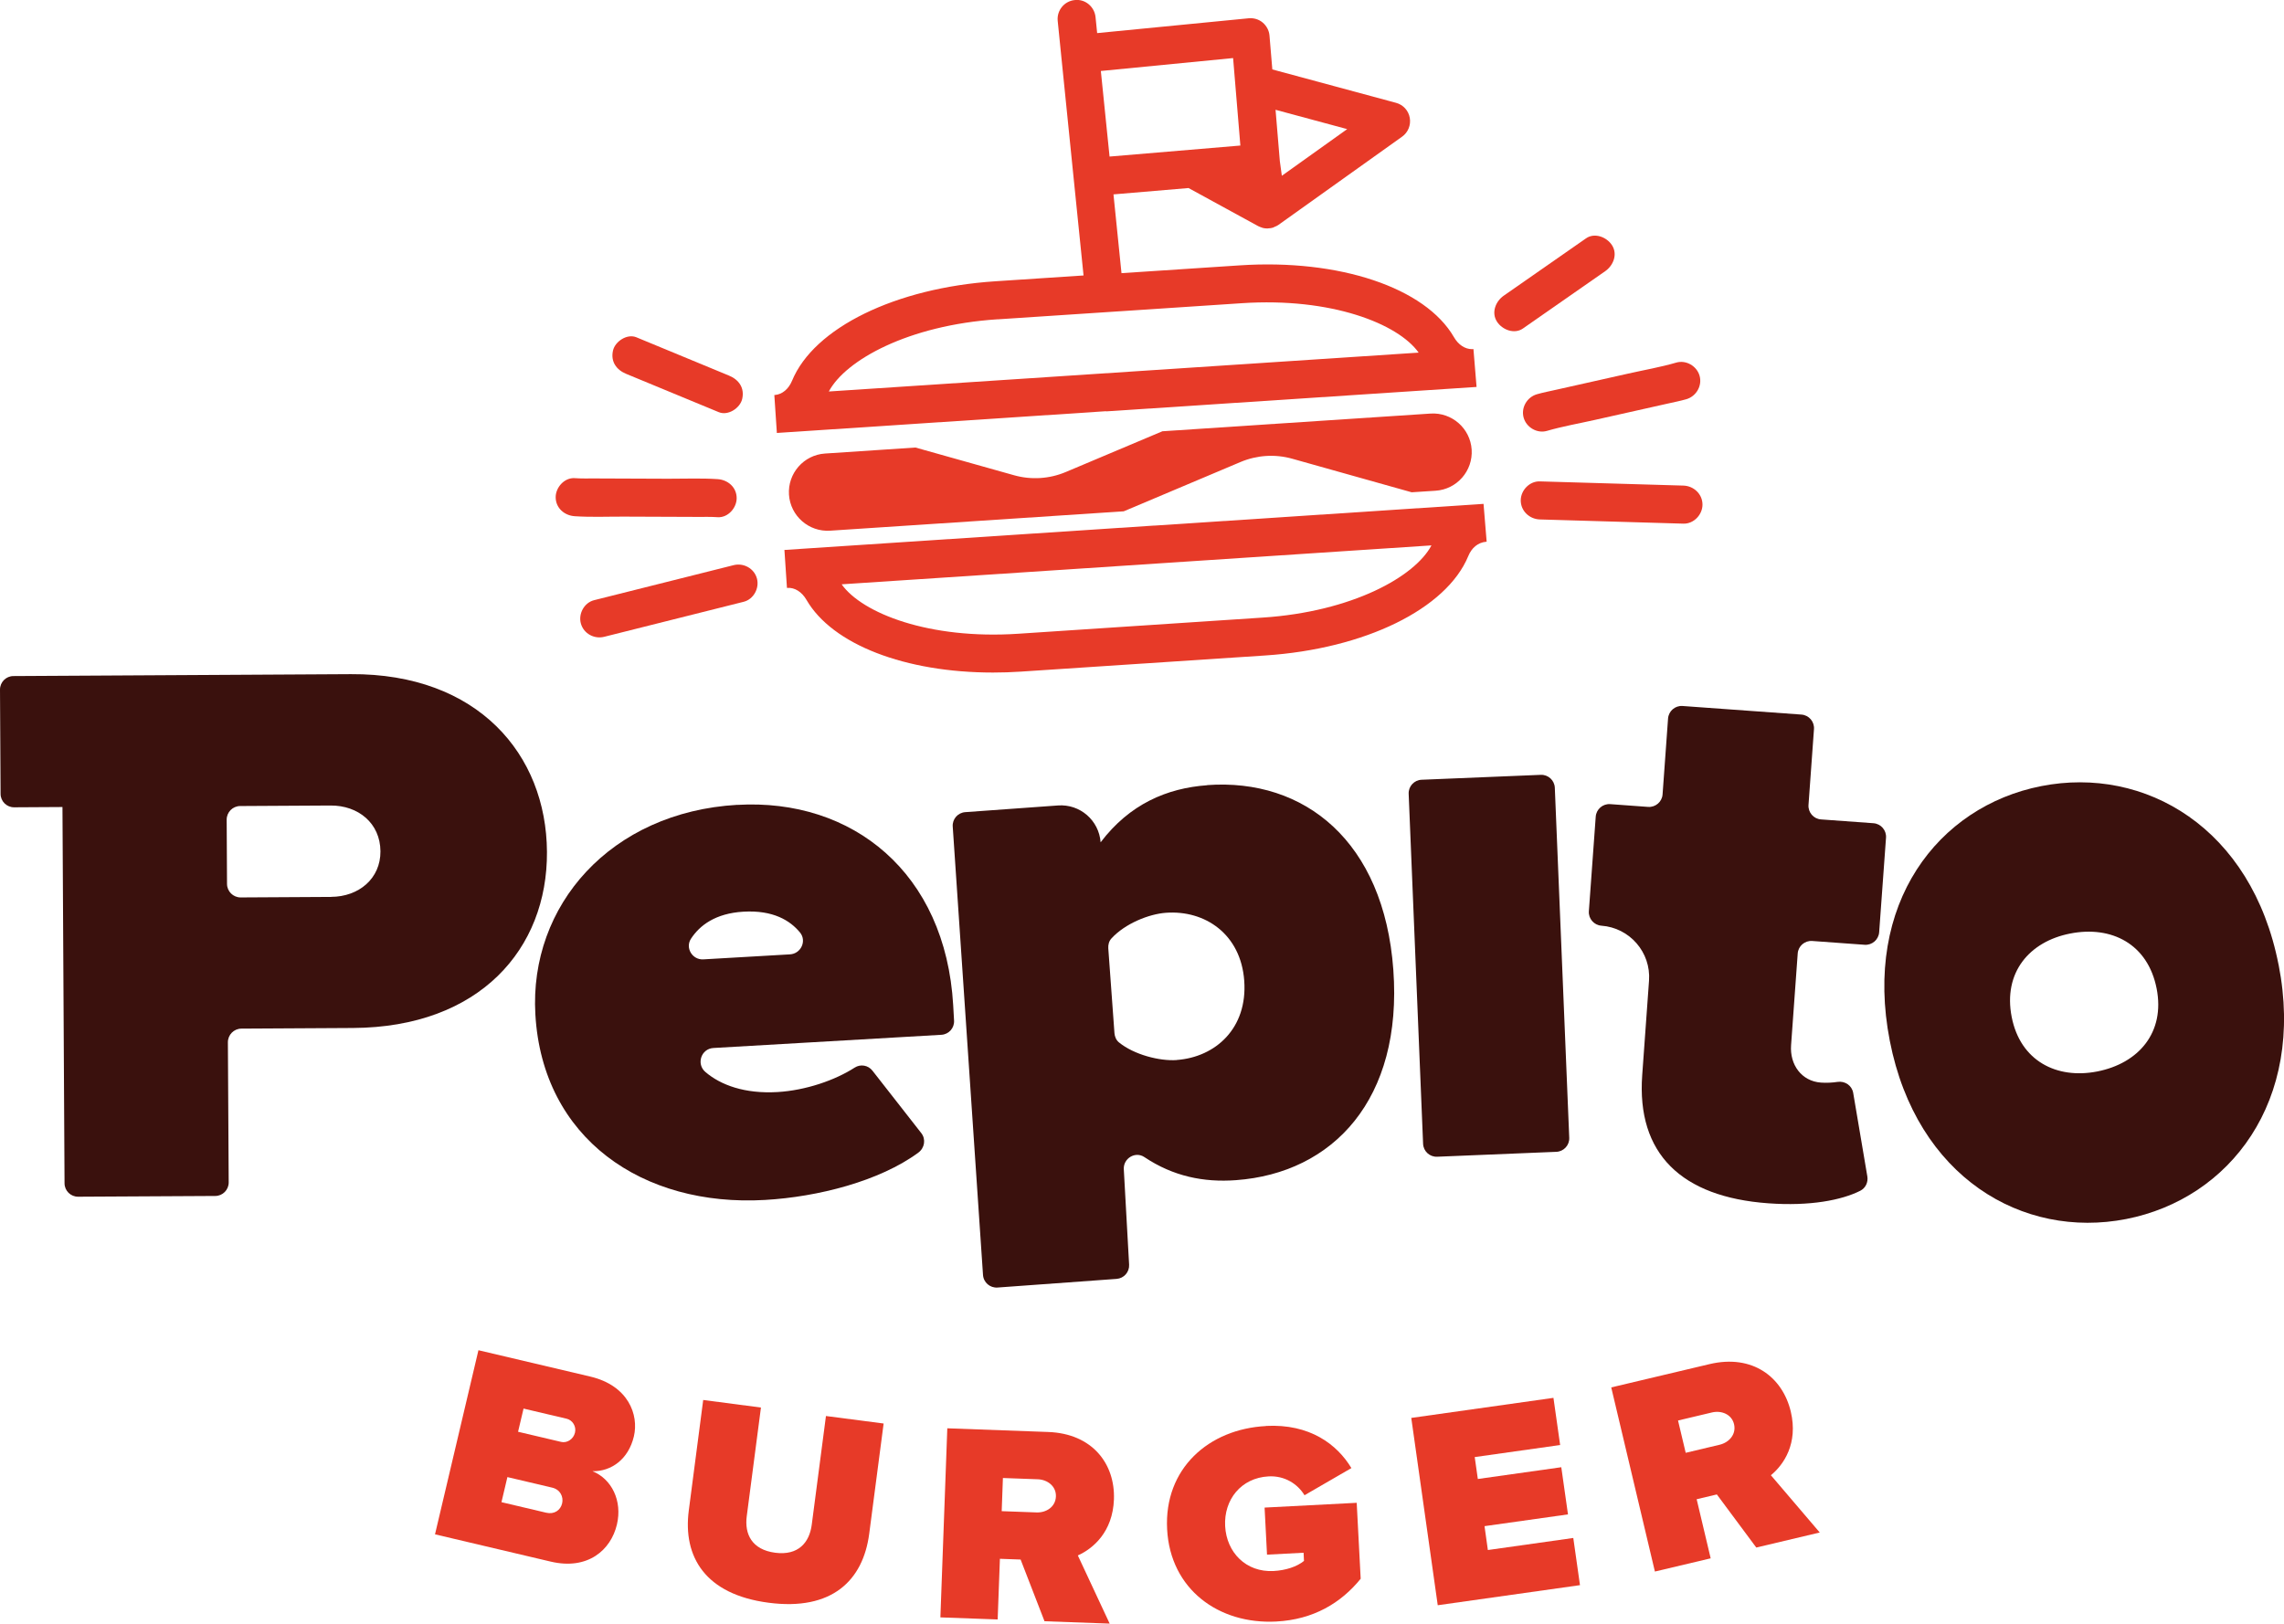
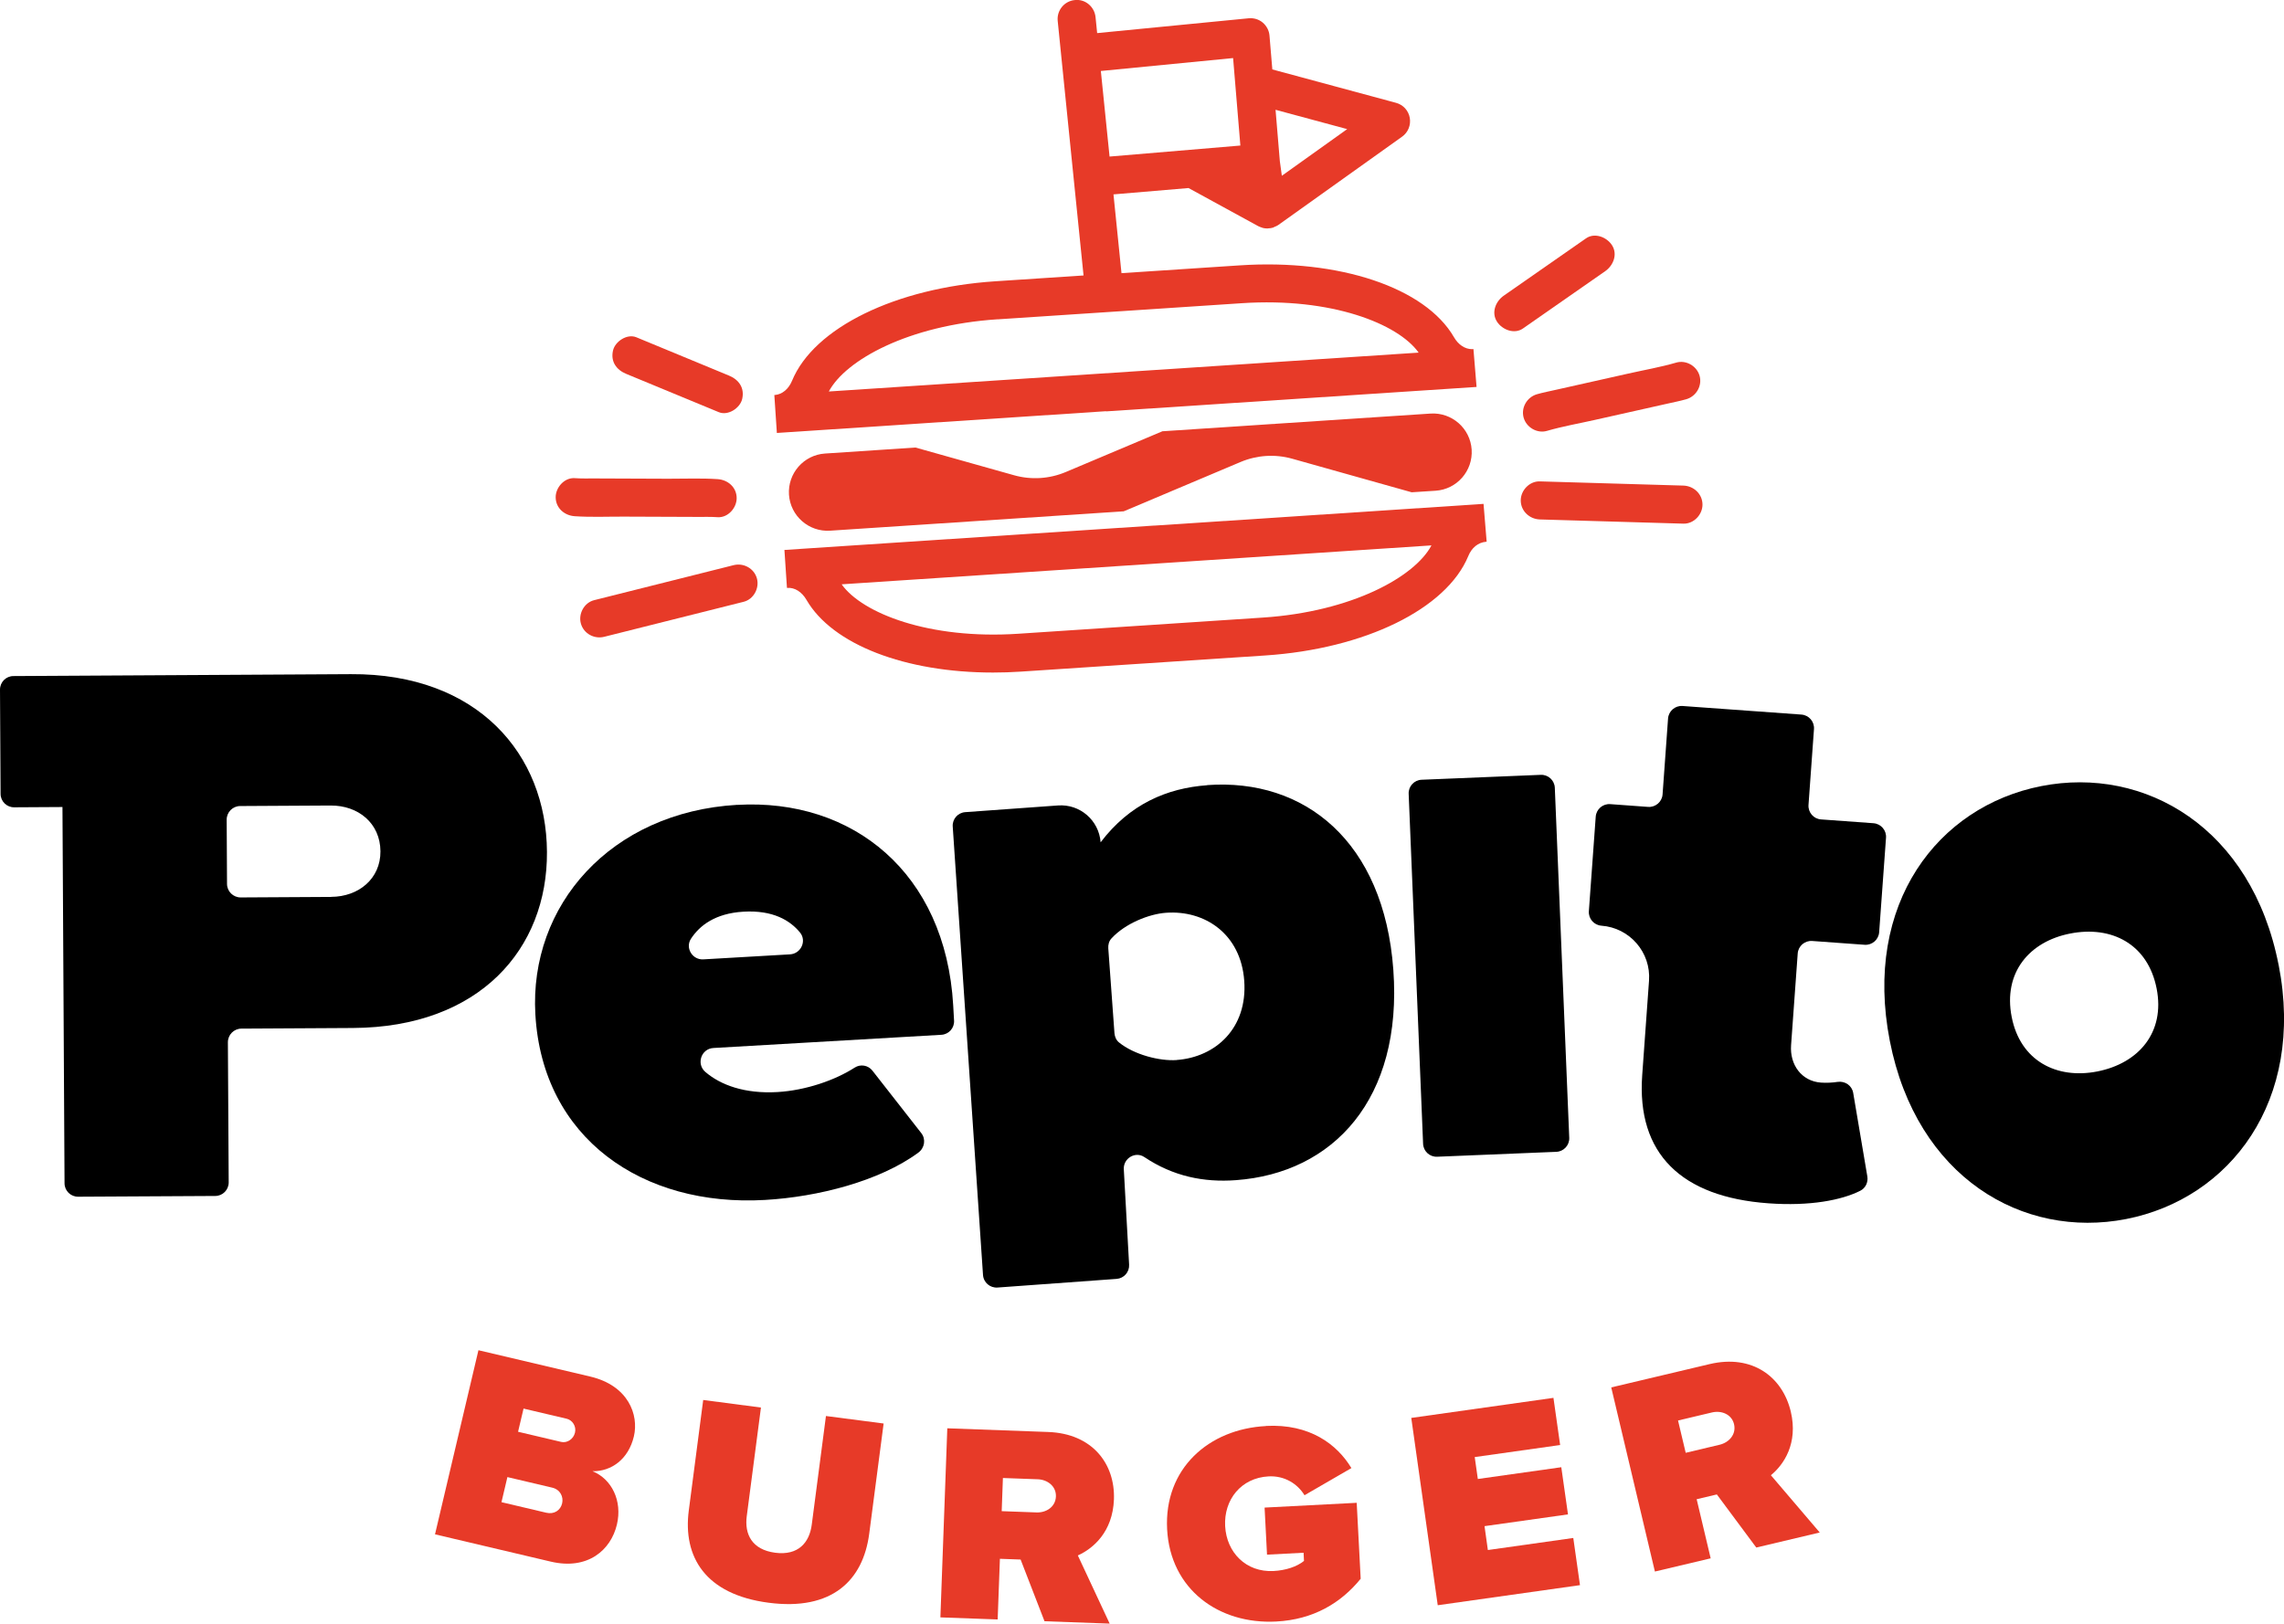
<svg xmlns="http://www.w3.org/2000/svg" id="Camada_2" data-name="Camada 2" viewBox="0 0 395.99 281.55">
  <defs>
    <style>
      .cls-1 {
        fill: #e73a28;
      }

      .cls-2 {
-         fill: #3a110d;
+         fill: #000000;
      }
    </style>
  </defs>
  <g id="Layer_1" data-name="Layer 1">
    <g>
      <g>
        <path class="cls-2" d="M127.83,139.57c-21.94,1.27-36.11,17.42-35.01,36.36,1.24,21.5,18.58,33.39,39.82,32.16,9.19-.53,19.88-3.27,26.58-8.21,1.09-.8,1.34-2.32.51-3.38l-8.47-10.83c-.74-.95-2.07-1.18-3.08-.53-3.41,2.2-8.5,3.95-13.38,4.24-5.67.33-9.85-1.21-12.5-3.48-1.62-1.38-.74-4.03,1.38-4.16l39.53-2.29c1.29-.07,2.28-1.18,2.2-2.47l-.15-2.66c-1.33-22.99-17.46-35.9-37.43-34.74ZM136.98,165.5l-15.04.87c-1.9.11-3.18-1.99-2.14-3.58,1.49-2.28,4.19-4.4,9.09-4.69,5.15-.3,8.11,1.53,9.82,3.62,1.19,1.46.15,3.67-1.74,3.78Z" />
        <path class="cls-2" d="M209.31,136.17c-7.03.51-13.47,3.29-18.49,9.9-.28-3.81-3.58-6.67-7.39-6.39l-16.08,1.16c-1.29.09-2.26,1.21-2.17,2.49l5.25,77.77c.09,1.3,1.21,2.27,2.51,2.18l20.65-1.5c1.28-.09,2.24-1.19,2.17-2.47l-.92-16.54c-.11-1.89,2-3.17,3.57-2.11,4.99,3.34,10.3,4.41,15.86,4,16.86-1.22,28.93-14.05,27.3-36.48-1.62-22.29-15.4-33.25-32.27-32.03ZM204.01,183.83c-2.95.21-7.41-.93-10.02-3.07-.47-.39-.72-.98-.77-1.59l-1.07-14.72c-.04-.61.12-1.24.53-1.69,2.35-2.59,6.52-4.26,9.47-4.47,6.75-.49,12.98,3.68,13.57,11.78.6,8.24-4.97,13.26-11.72,13.75Z" />
        <rect class="cls-2" x="245.46" y="134.79" width="25.36" height="65.43" rx="2.34" ry="2.34" transform="translate(-6.67 10.75) rotate(-2.36)" />
        <path class="cls-2" d="M324.82,142.76l-9.1-.66c-1.29-.09-2.26-1.22-2.17-2.51l.95-13.16c.09-1.29-.88-2.41-2.17-2.51l-20.62-1.49c-1.29-.09-2.41.88-2.51,2.17l-.95,13.16c-.09,1.29-1.22,2.26-2.51,2.17l-6.57-.48c-1.29-.09-2.41.88-2.51,2.17l-1.19,16.4c-.09,1.29.88,2.41,2.17,2.51,4.92.36,8.62,4.63,8.26,9.55l-1.18,16.36c-.99,13.65,6.81,21.14,21.84,22.23,7.28.53,12.74-.55,15.96-2.17.92-.46,1.4-1.48,1.23-2.49l-2.45-14.48c-.22-1.29-1.44-2.11-2.73-1.91-.86.13-1.87.19-2.86.12-3.37-.24-5.43-3.11-5.18-6.49l1.15-15.9c.09-1.29,1.22-2.26,2.51-2.17l9.1.66c1.29.09,2.41-.88,2.51-2.17l1.19-16.4c.09-1.29-.88-2.41-2.17-2.51Z" />
        <path class="cls-2" d="M395.05,167.31c-4.66-23.78-23.19-34.51-41.13-30.99-17.95,3.52-30.93,20.41-26.27,44.2,4.63,23.64,23.03,34.39,40.98,30.88,17.95-3.52,31.06-20.44,26.43-44.08ZM363.61,185.81c-7.05,1.38-13.34-1.84-14.83-9.44-1.52-7.74,3.09-13.1,10.14-14.48,7.18-1.41,13.47,1.81,14.99,9.55,1.49,7.6-3.12,12.96-10.3,14.37Z" />
      </g>
      <path class="cls-2" d="M60.85,116.91l-47.81.27h0l-10.71.06c-1.29,0-2.34,1.06-2.33,2.36l.1,18.07c0,1.29,1.06,2.34,2.36,2.33l8.37-.05.36,65.25c0,1.29,1.06,2.34,2.36,2.33l23.77-.13c1.29,0,2.34-1.06,2.33-2.36l-.14-24.3c0-1.29,1.04-2.35,2.33-2.36l19.35-.11c21.98-.12,33.74-13.74,33.64-30.53-.09-16.93-12.01-30.96-33.99-30.83ZM57.41,155.54l-15.69.09c-1.29,0-2.35-1.04-2.36-2.33l-.06-11.16c0-1.29,1.04-2.35,2.33-2.36l15.69-.09c4.79-.03,8.61,3.07,8.64,7.94.03,4.74-3.76,7.88-8.55,7.9Z" />
      <g>
        <path class="cls-1" d="M75.42,266.08l7.53-31.93,19.39,4.57c6.61,1.56,8.44,6.64,7.56,10.37-.94,3.97-3.91,6.1-7.18,6.04,3.32,1.34,5.21,5.12,4.24,9.24-1.05,4.45-5.06,7.95-11.47,6.44l-20.06-4.73ZM86.94,260.5l7.76,1.83c1.39.33,2.48-.43,2.76-1.62.27-1.15-.34-2.41-1.73-2.73l-7.76-1.83-1.03,4.36ZM89.82,248.29l7.47,1.76c1.01.24,2.13-.46,2.4-1.61.26-1.1-.45-2.18-1.45-2.41l-7.47-1.76-.95,4.02Z" />
        <path class="cls-1" d="M121.93,242.78l10,1.31-2.46,18.83c-.41,3.12.88,5.82,4.93,6.35,4,.52,5.94-1.76,6.34-4.88l2.46-18.83,10,1.3-2.5,19.12c-1.06,8.1-6.46,13.4-17.44,11.96-10.98-1.43-14.89-7.95-13.84-16l2.5-19.17Z" />
        <path class="cls-1" d="M181.09,281.14l-4.14-10.69-3.59-.13-.39,10.52-9.93-.36,1.2-32.79,17.5.64c7.67.28,11.61,5.54,11.39,11.69-.21,5.65-3.61,8.53-6.26,9.72l5.52,11.82-11.31-.41ZM179.93,256.53l-6.05-.22-.21,5.75,6.05.22c1.67.06,3.29-.96,3.35-2.78.06-1.77-1.47-2.91-3.14-2.97Z" />
        <path class="cls-1" d="M219.48,247.28c7.62-.4,12.34,3.2,14.82,7.31l-8.13,4.71c-1.19-1.96-3.43-3.42-6.23-3.27-4.77.25-7.77,4.05-7.53,8.62s3.62,8.04,8.39,7.79c2.11-.11,4.05-.75,5.28-1.75l-.07-1.42-6.34.33-.42-8.16,15.97-.83.69,13.17c-3.43,4.22-8.2,7.08-14.64,7.42-9.93.52-18.37-5.55-18.92-16.01-.55-10.52,7.22-17.38,17.15-17.89Z" />
        <path class="cls-1" d="M249.27,278.38l-4.59-32.49,24.65-3.48,1.16,8.18-14.81,2.09.54,3.8,14.47-2.04,1.16,8.18-14.47,2.04.58,4.14,14.81-2.09,1.16,8.18-24.64,3.48Z" />
        <path class="cls-1" d="M304.49,268.36l-6.83-9.2-3.5.83,2.43,10.25-9.67,2.29-7.57-31.93,17.04-4.04c7.47-1.77,12.67,2.26,14.09,8.24,1.3,5.51-1.21,9.19-3.45,11.03l8.47,9.93-11.01,2.61ZM296.82,244.94l-5.89,1.4,1.33,5.6,5.89-1.4c1.63-.39,2.91-1.8,2.49-3.57-.41-1.72-2.19-2.41-3.82-2.03Z" />
      </g>
      <g>
        <path class="cls-1" d="M201.53,74.79l-16.76,7.07c-2.83,1.19-5.98,1.39-8.94.56l-17.11-4.81-15.68,1.04c-3.69.24-6.49,3.44-6.25,7.13.24,3.69,3.44,6.49,7.13,6.25l50.91-3.36,20.27-8.56c2.83-1.19,5.98-1.39,8.94-.56l20.71,5.82,4.15-.27c3.69-.24,6.49-3.44,6.25-7.13-.24-3.69-3.44-6.49-7.13-6.25l-46.5,3.07Z" />
        <path class="cls-1" d="M191.76,71.34l64.13-4.23h0s.07,0,.11,0l-.54-6.57h-.15s-.06.01-.09.01c-1.22,0-2.38-.76-3.14-2.08-4.97-8.59-19.87-13.6-37.17-12.45l-20.47,1.35-1.39-13.66,13.01-1.1,12.09,6.61s.03.01.05.02c.17.09.35.15.53.21.07.02.14.06.22.08.25.06.5.09.75.09.01,0,.02,0,.04,0,0,0,0,0,0,0,0,0,0,0,0,0,.05,0,.1-.02.15-.02.28-.01.56-.04.83-.13.09-.03.17-.09.26-.13.22-.09.43-.17.63-.31,0,0,.01-.01.02-.02,0,0,.02,0,.02-.01l21.44-15.3c1.04-.74,1.55-2.01,1.33-3.27s-1.15-2.27-2.39-2.6l-21.44-5.79-.49-5.86c-.07-.88-.5-1.69-1.17-2.26s-1.55-.83-2.43-.75l-26.28,2.57-.28-2.78c-.19-1.81-1.81-3.17-3.61-2.95-1.81.18-3.13,1.8-2.95,3.61l.61,6.04h0s0,0,0,0l2.16,21.3s0,0,0,0c0,0,0,0,0,0l1.71,16.81-15.32,1.01c-17.27,1.14-31.42,8.06-35.21,17.23-.6,1.46-1.71,2.38-2.98,2.49h-.1s.44,6.58.44,6.58h.05s.08,0,.12-.01l56.89-3.76s.01,0,.02,0ZM233.57,22.39l-11.33,8.09-.35-2.56-.74-8.88,12.42,3.35ZM213.79,10.07l1.26,15.17-22.68,1.91-1.51-14.84,22.93-2.24ZM172.96,55.38l21.16-1.4s.01,0,.02,0c0,0,.02,0,.02,0l21.16-1.4c15.48-1.03,27.07,3.55,30.64,8.57l-47.61,3.14s0,0,0,0l-54.65,3.6c2.88-5.43,13.78-11.5,29.25-12.52Z" />
        <path class="cls-1" d="M200.13,91.14s0,0,0,0l-64.13,4.23.44,6.58h.05c1.29-.1,2.53.69,3.33,2.07,4.49,7.77,17.16,12.61,32.34,12.61,1.59,0,3.2-.05,4.83-.16l21.16-1.4s0,0,0,0c.01,0,.03,0,.04,0l21.16-1.4c17.27-1.14,31.42-8.06,35.21-17.23.59-1.44,1.68-2.36,3.08-2.49.04,0,.07,0,.11,0l-.54-6.57-57.09,3.77ZM218.92,107.1l-21.16,1.4s-.01,0-.02,0c0,0-.02,0-.02,0l-21.16,1.4c-15.49,1.03-27.08-3.56-30.64-8.57l47.61-3.14s0,0,0,0l54.65-3.61c-2.87,5.43-13.77,11.5-29.25,12.52Z" />
        <path class="cls-1" d="M278.3,47.03c1.41-.98,2.2-2.93,1.18-4.51-.9-1.4-3-2.24-4.51-1.18-4.75,3.31-9.5,6.62-14.25,9.93-1.41.98-2.2,2.93-1.18,4.51.9,1.4,3,2.24,4.51,1.18,4.75-3.31,9.5-6.62,14.25-9.93Z" />
        <path class="cls-1" d="M266.46,68.37c-1.71.5-2.78,2.32-2.3,4.05.47,1.7,2.34,2.8,4.05,2.3,2.72-.79,5.55-1.28,8.3-1.9,4.15-.93,8.3-1.85,12.44-2.79,1.14-.26,2.3-.48,3.42-.8,1.71-.5,2.78-2.32,2.3-4.05-.47-1.7-2.34-2.8-4.05-2.3-2.71.79-5.55,1.28-8.3,1.9-4.15.93-8.3,1.85-12.44,2.79-1.14.26-2.3.48-3.42.8Z" />
        <path class="cls-1" d="M291.87,84.21c-8.3-.24-16.61-.49-24.91-.73-1.78-.05-3.3,1.55-3.3,3.3,0,1.83,1.51,3.24,3.3,3.3,8.3.24,16.61.49,24.91.73,1.78.05,3.3-1.55,3.3-3.3,0-1.83-1.51-3.24-3.3-3.3Z" />
        <path class="cls-1" d="M108.58,64.84c5.35,2.21,10.7,4.43,16.05,6.64,1.6.66,3.69-.71,4.05-2.3.44-1.92-.59-3.35-2.3-4.05-5.35-2.21-10.7-4.43-16.05-6.64-1.6-.66-3.69.71-4.05,2.3-.44,1.92.59,3.35,2.3,4.05Z" />
        <path class="cls-1" d="M108.17,89.59c4.25.02,8.51.02,12.76.05,1.16,0,2.34-.03,3.49.05,1.78.12,3.3-1.6,3.3-3.3,0-1.88-1.51-3.18-3.3-3.3-2.83-.19-5.7-.06-8.53-.07-4.25-.02-8.51-.02-12.76-.05-1.16,0-2.33.03-3.49-.05-1.78-.12-3.3,1.6-3.3,3.3,0,1.88,1.51,3.18,3.3,3.3,2.83.19,5.7.06,8.53.07Z" />
        <path class="cls-1" d="M127.18,98.01c-8.06,2.02-16.12,4.04-24.17,6.07-1.73.43-2.77,2.37-2.3,4.05.48,1.75,2.32,2.74,4.05,2.3,8.06-2.02,16.12-4.04,24.17-6.07,1.73-.43,2.77-2.37,2.3-4.05-.48-1.75-2.32-2.74-4.05-2.3Z" />
      </g>
    </g>
  </g>
</svg>
